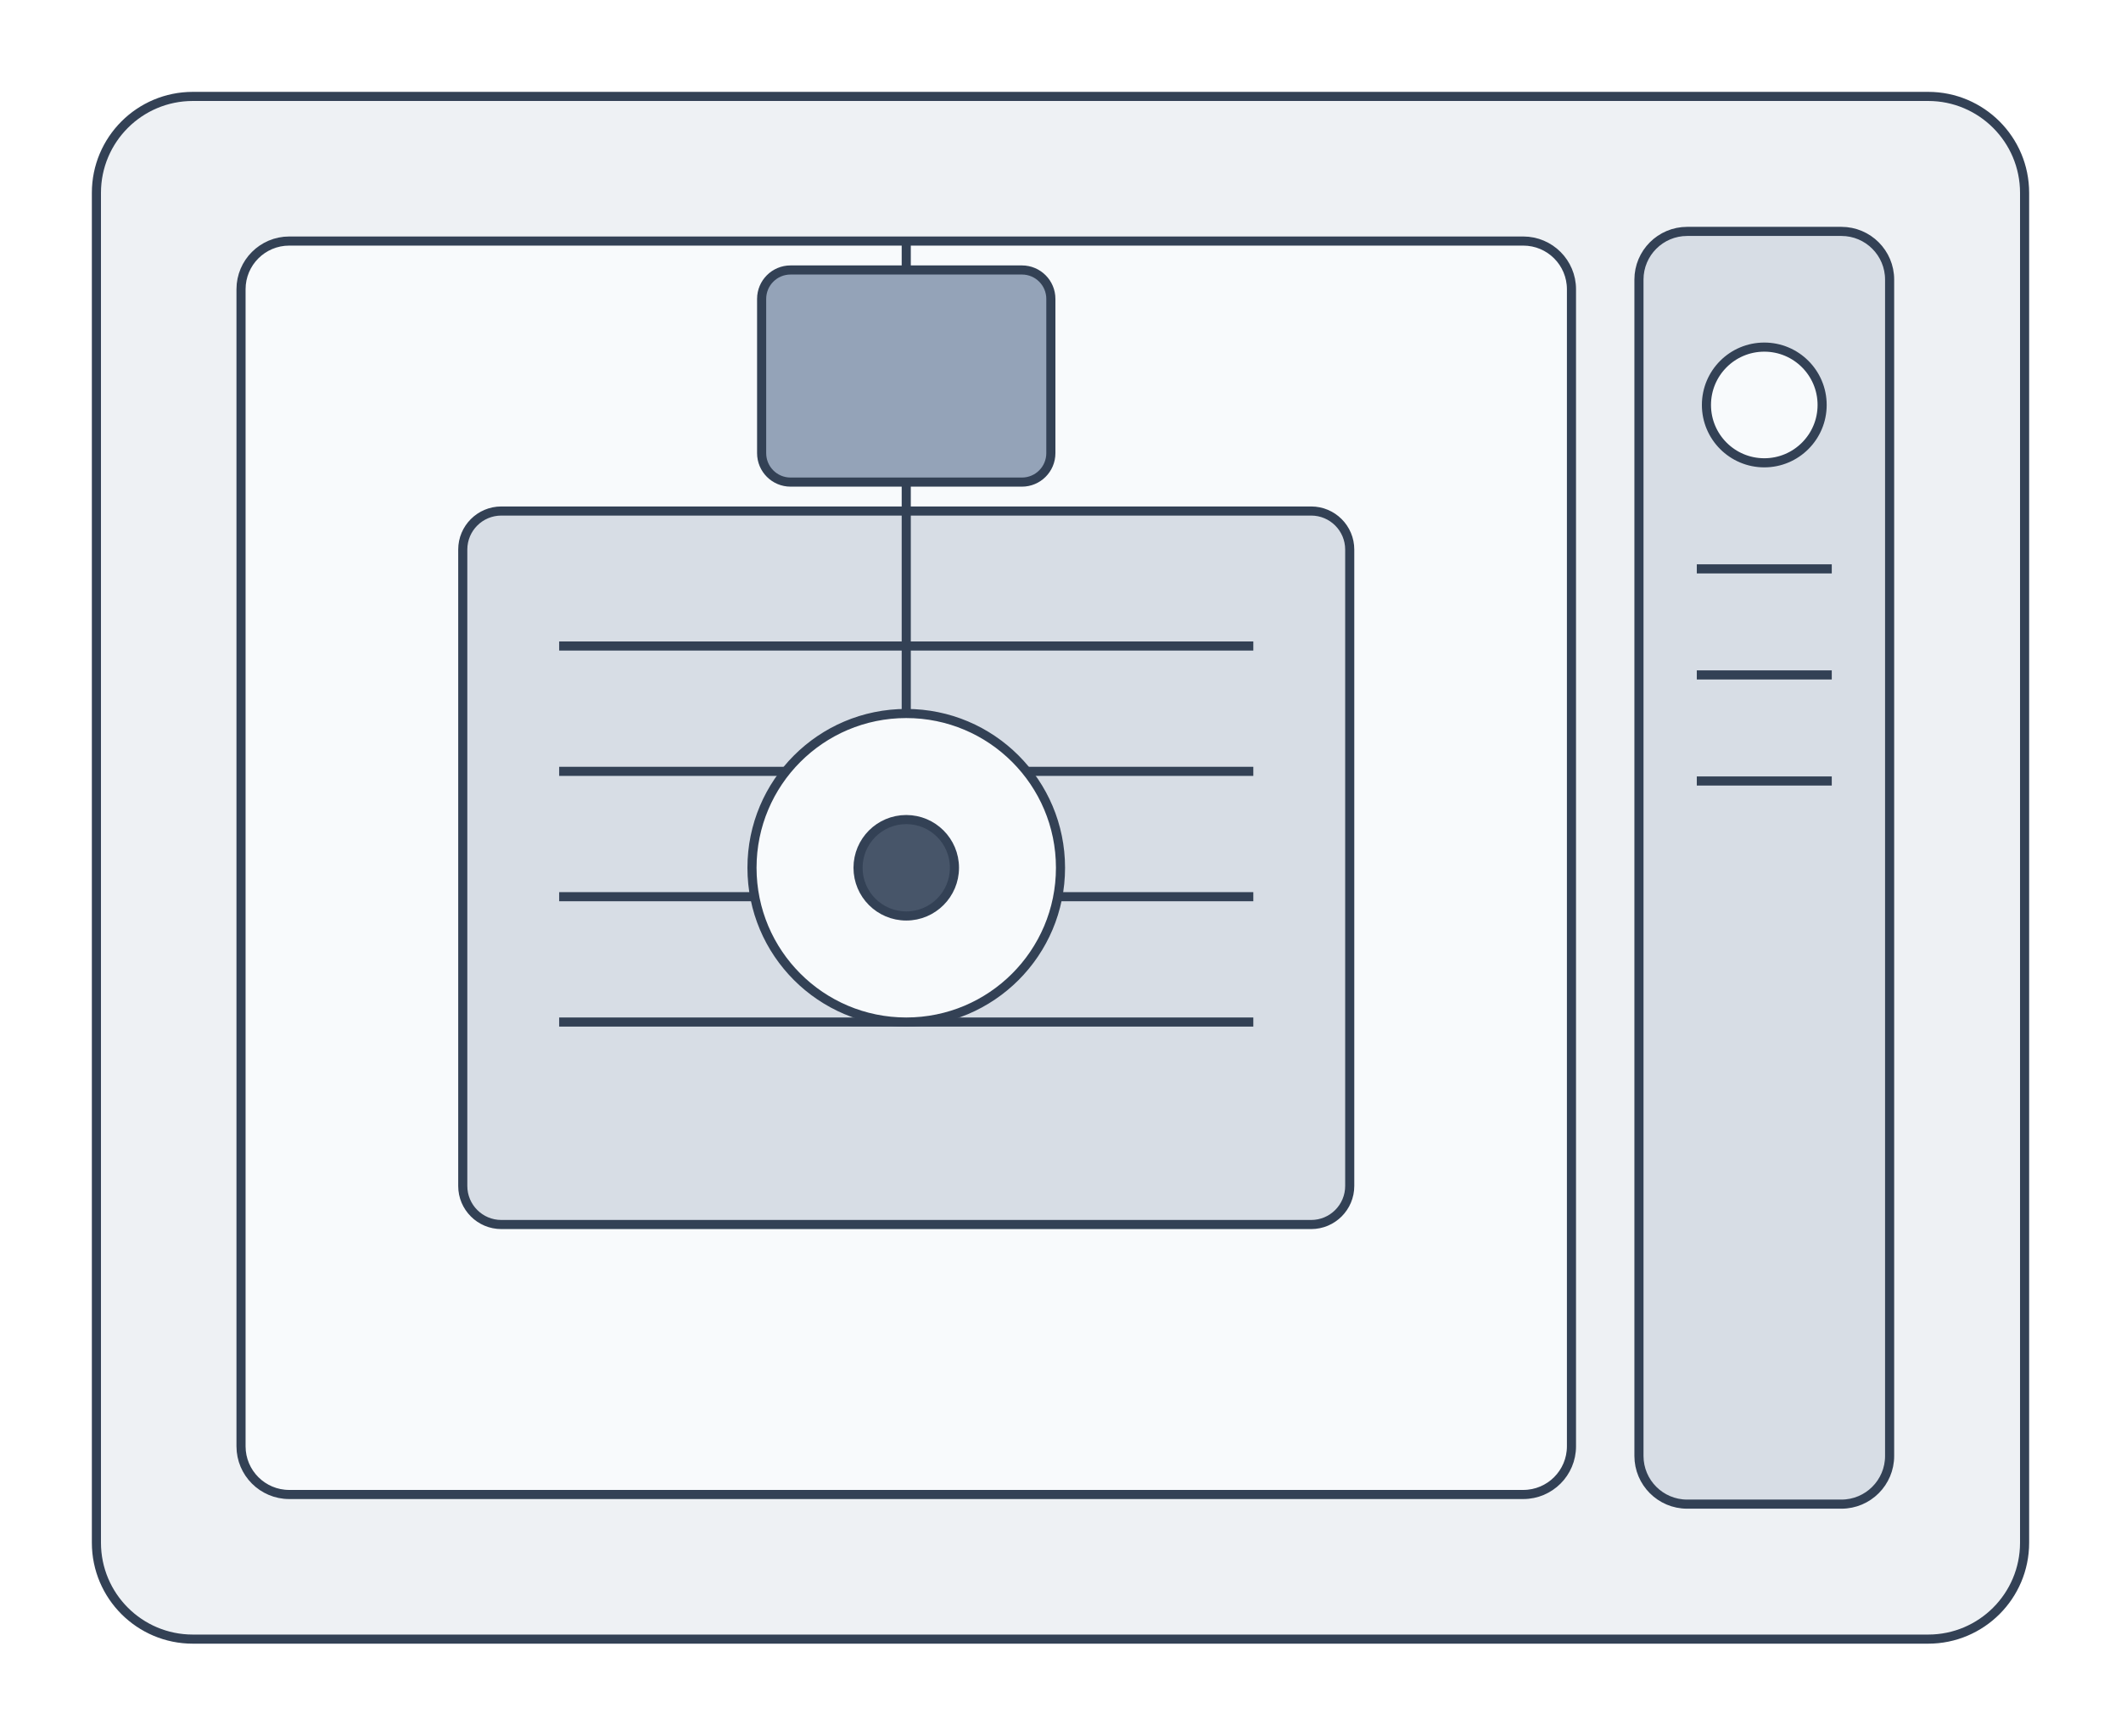
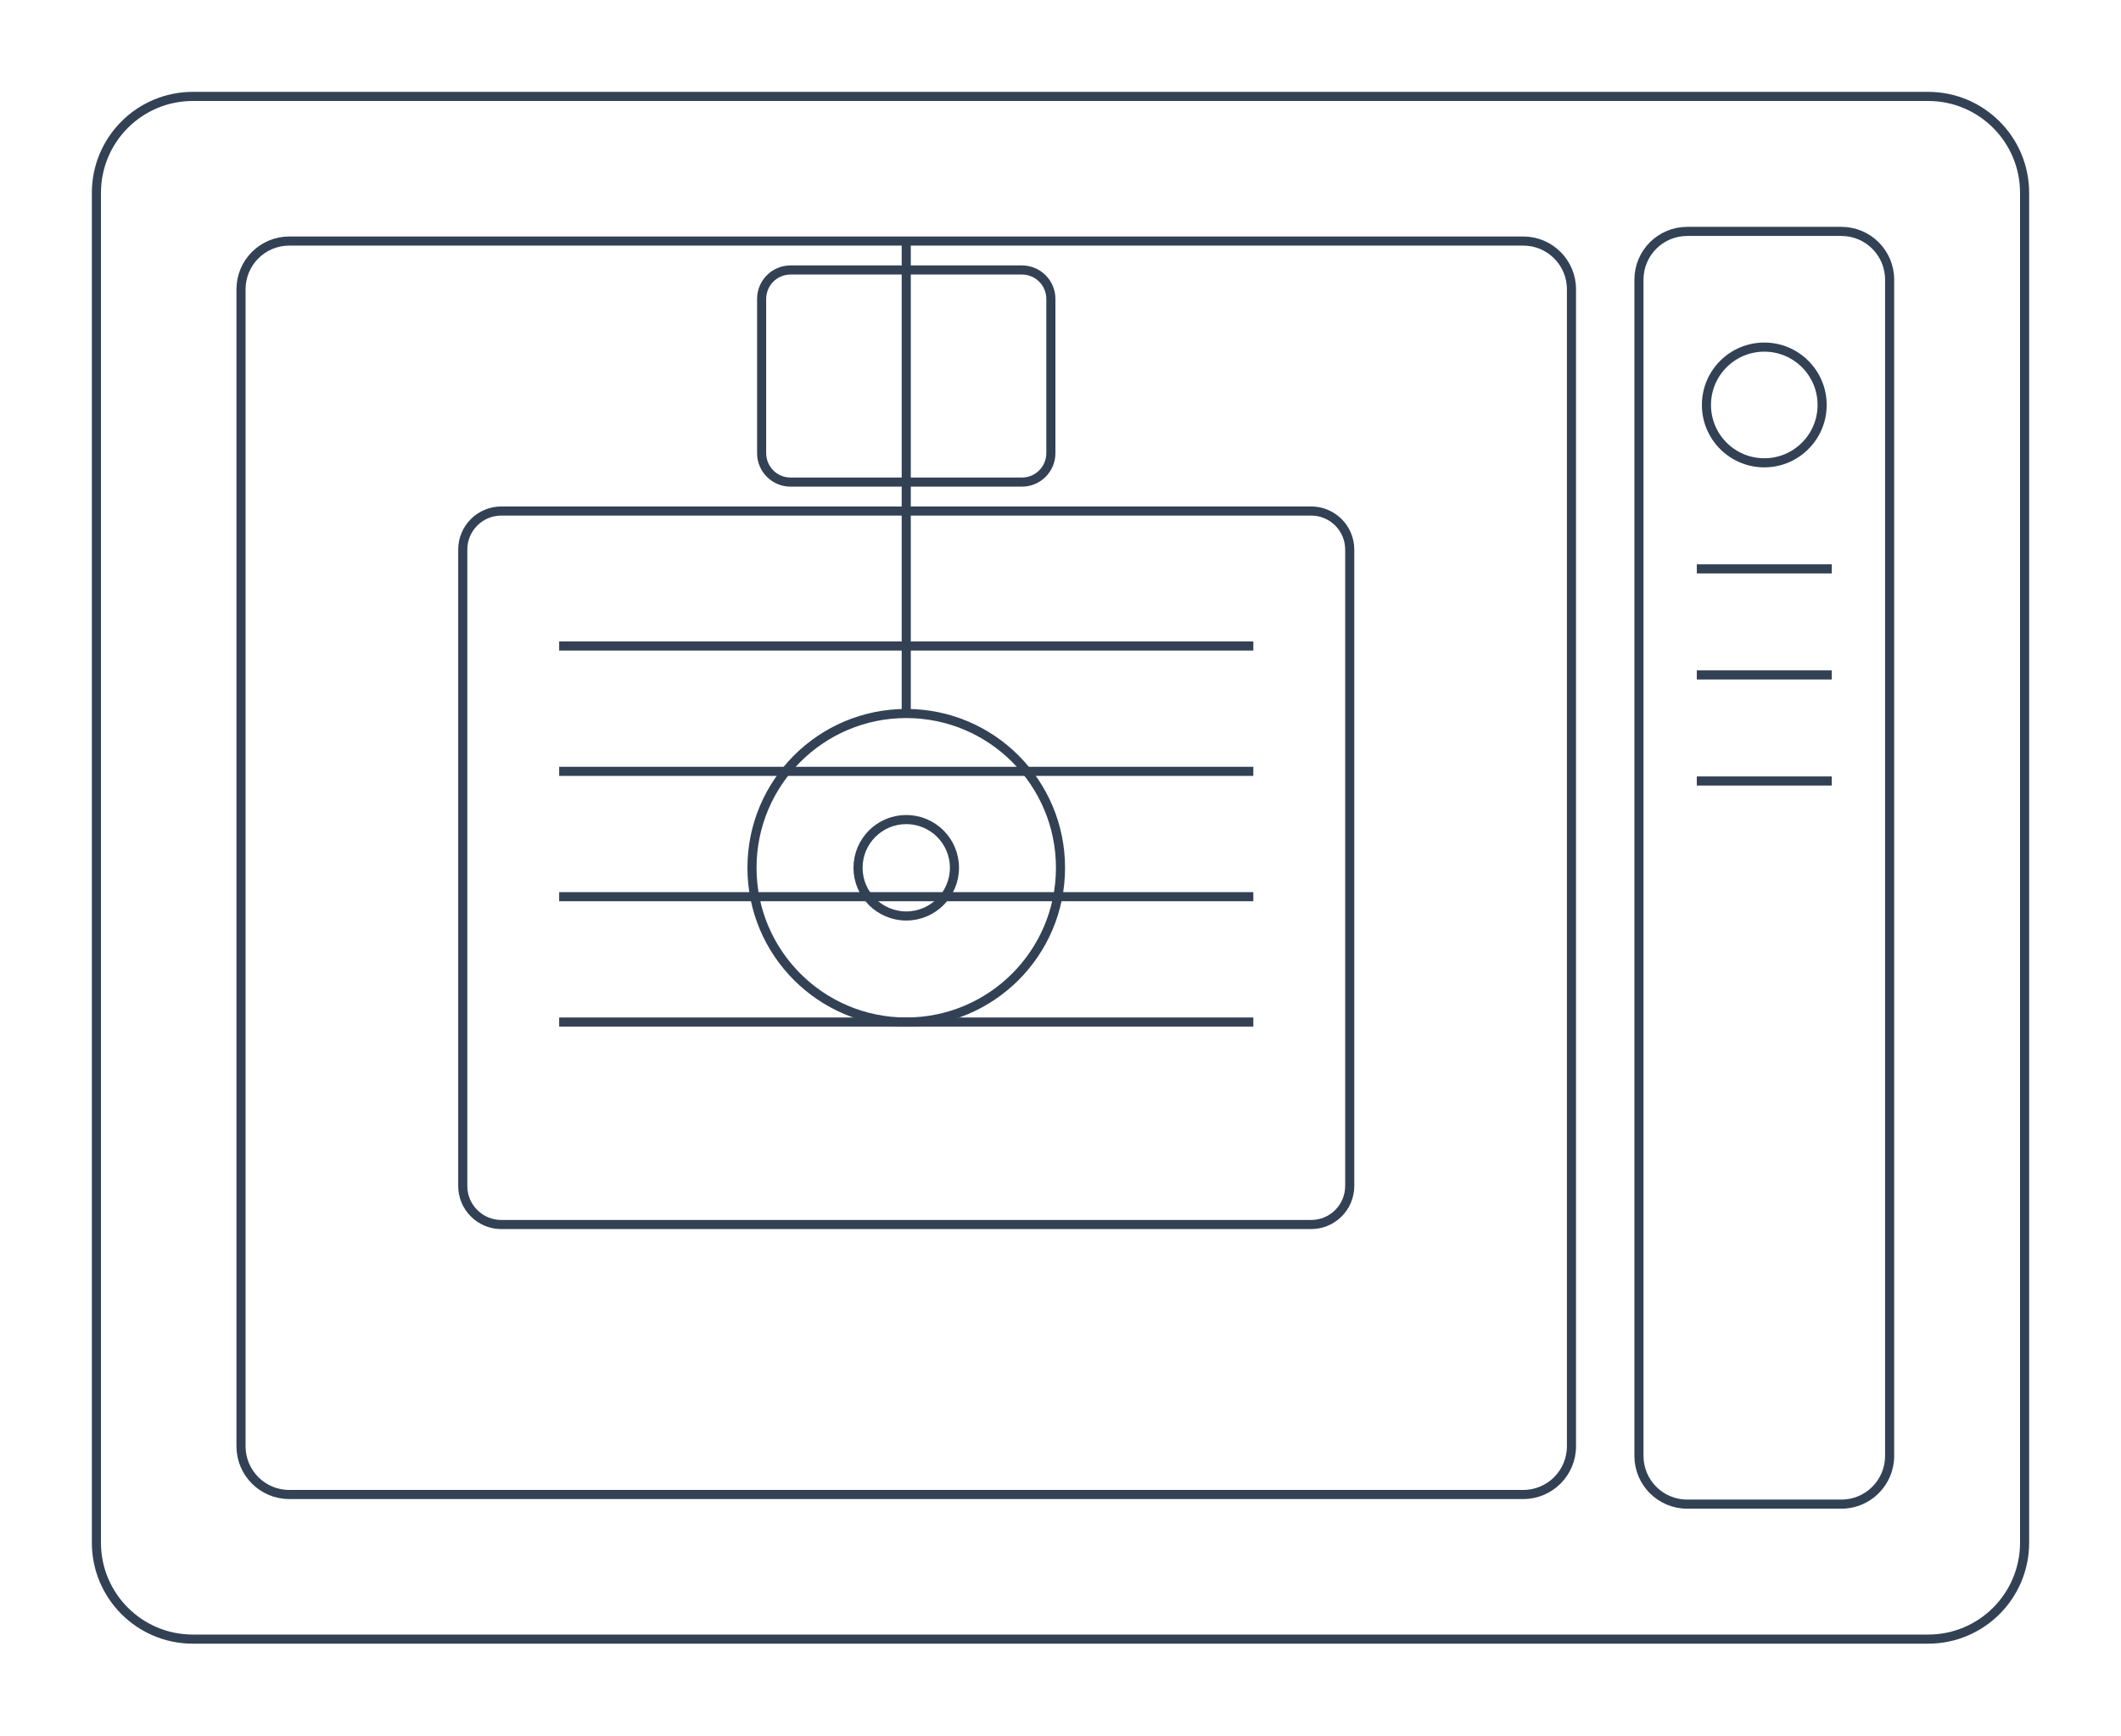
<svg xmlns="http://www.w3.org/2000/svg" viewBox="0 0 220 180" role="img" aria-label="Centro de usinagem visto de cima">
  <style>[stroke]{stroke-width:.25mm!important;vector-effect:non-scaling-stroke}</style>
  <g stroke="#334155">
-     <rect x="10" y="10" width="200" height="160" rx="10" fill="#eef1f4" />
-     <rect x="25" y="25" width="138" height="130" rx="5" fill="#f8fafc" />
-     <rect x="48" y="53" width="92" height="74" rx="4" fill="#d7dde5" />
+     <rect x="10" y="10" width="200" height="160" rx="10" fill="none" />
+     <rect x="25" y="25" width="138" height="130" rx="5" fill="none" />
+     <rect x="48" y="53" width="92" height="74" rx="4" fill="none" />
    <path d="M58 67h72M58 80h72M58 93h72M58 106h72" fill="none" />
-     <circle cx="94" cy="90" r="16" fill="#f8fafc" />
-     <circle cx="94" cy="90" r="5" fill="#475569" />
+     <circle cx="94" cy="90" r="16" fill="none" />
+     <circle cx="94" cy="90" r="5" fill="none" />
    <path d="M94 25v49" fill="none" />
-     <rect x="79" y="28" width="30" height="22" rx="3" fill="#94a3b8" />
-     <rect x="170" y="24" width="26" height="132" rx="5" fill="#d7dde5" />
-     <circle cx="183" cy="42" r="6" fill="#f8fafc" />
+     <rect x="79" y="28" width="30" height="22" rx="3" fill="none" />
+     <rect x="170" y="24" width="26" height="132" rx="5" fill="none" />
+     <circle cx="183" cy="42" r="6" fill="none" />
    <path d="M176 59h14M176 70h14M176 81h14" fill="none" />
  </g>
</svg>
